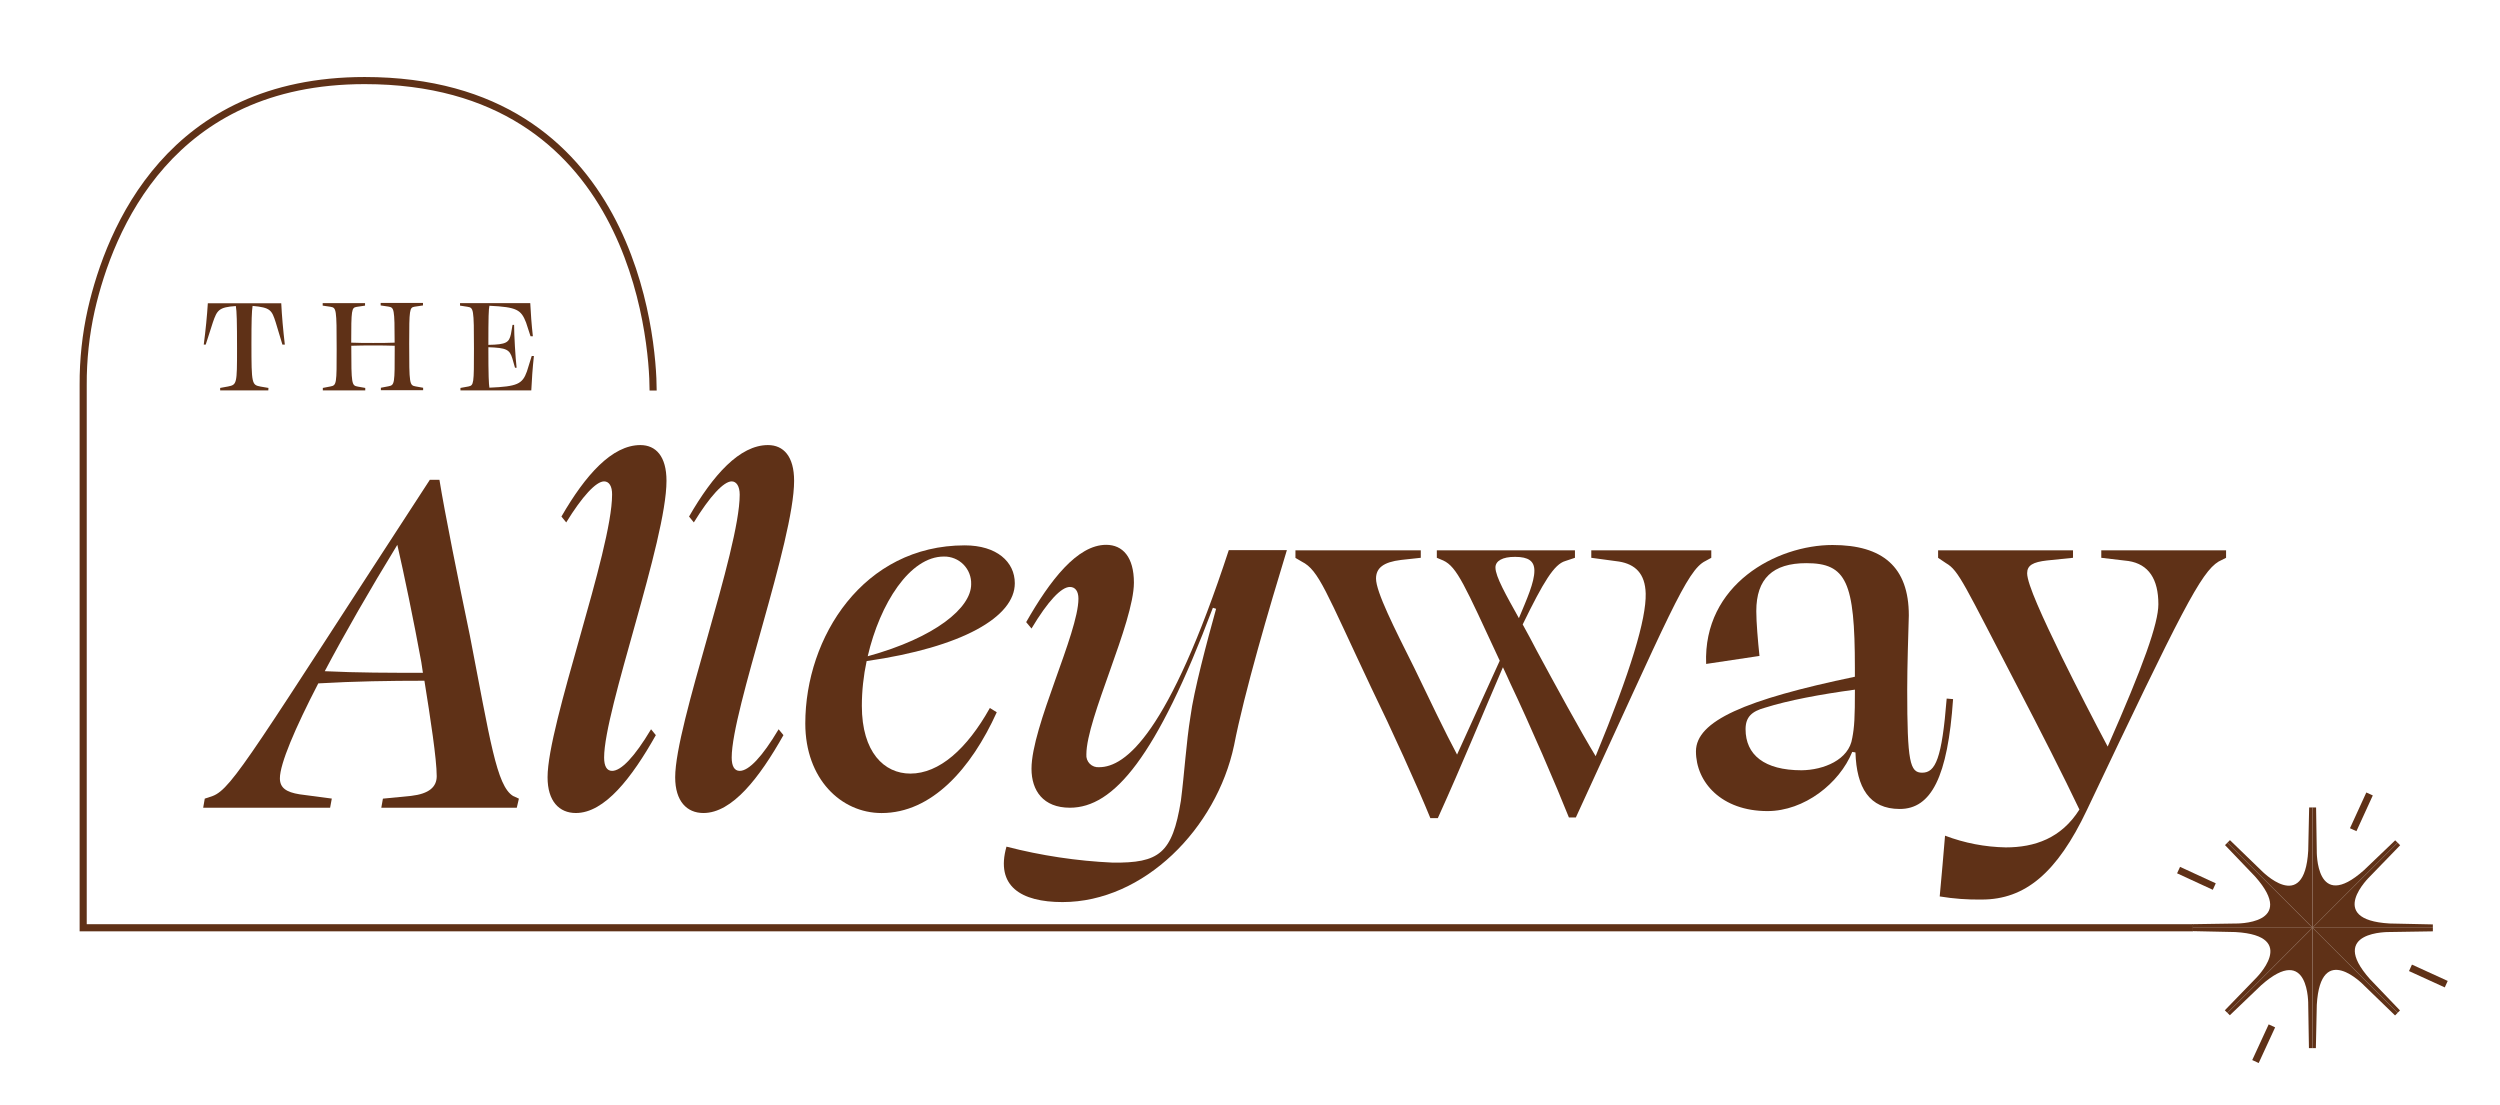
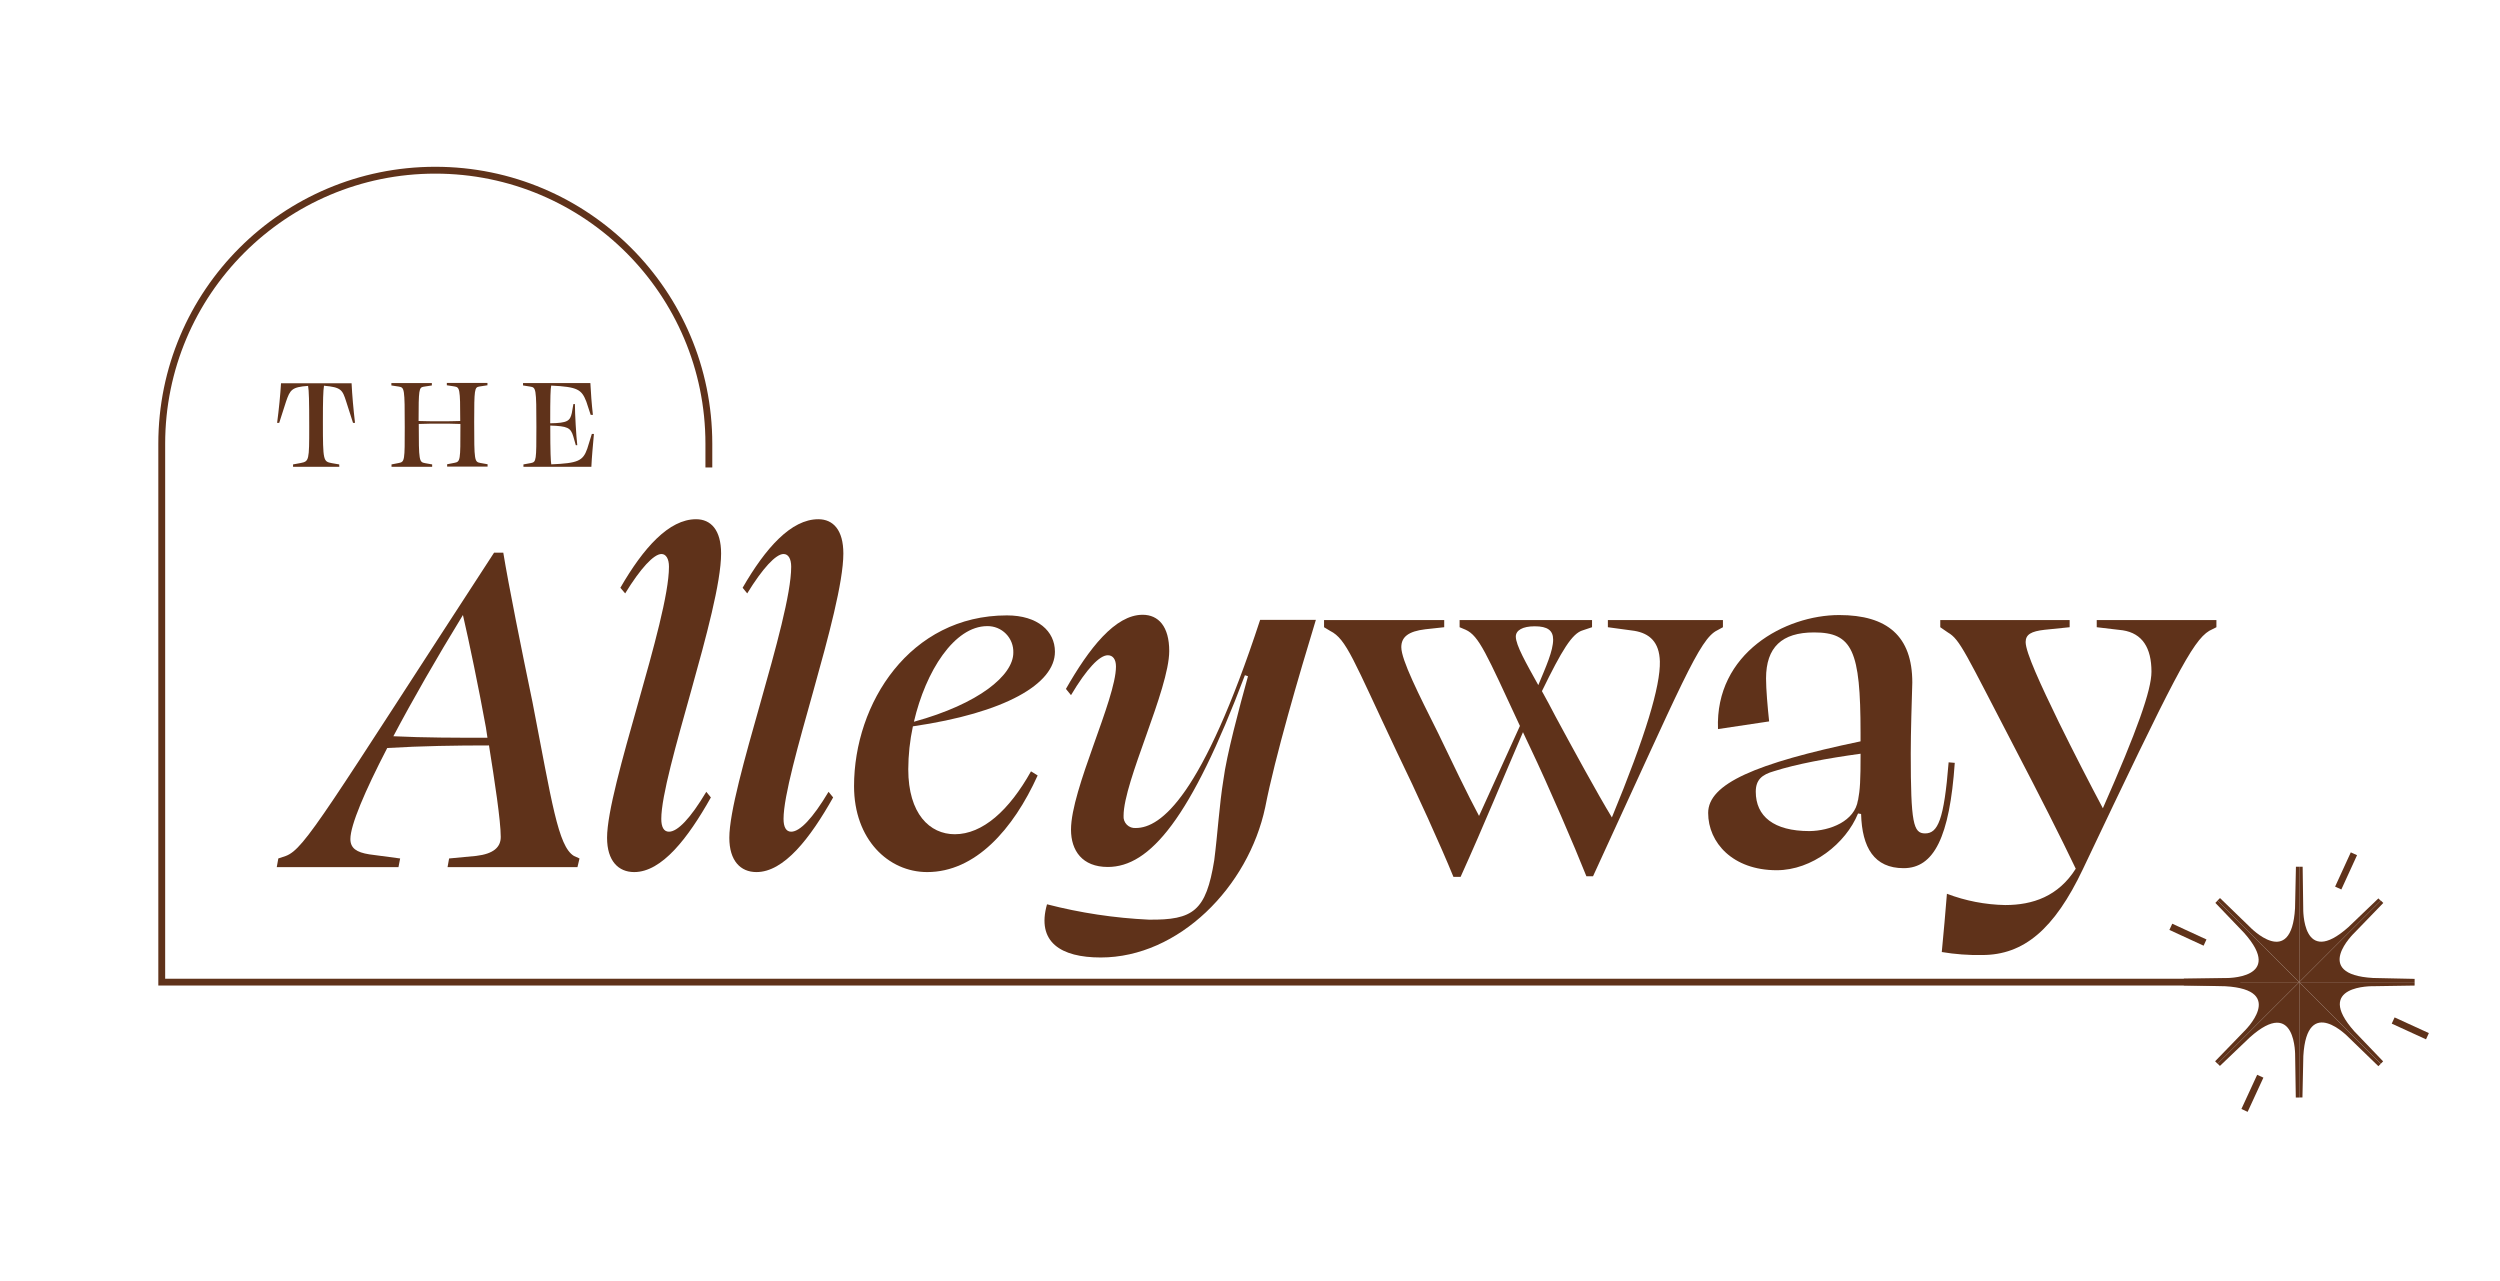
- <svg xmlns="http://www.w3.org/2000/svg" width="1071" height="473" viewBox="0 0 1071 473" fill="none">
-   <path d="M990.679 397.457L1027.14 361.002L1028.23 362.105L1015.37 375.379C1015.37 375.379 995.84 393.997 1023.67 395.62L1042.23 396.018V397.457H990.679Z" fill="#5F3117" />
-   <path d="M990.679 397.457H1042.24V398.988L1023.76 399.279C1023.76 399.279 996.774 398.651 1015.3 419.458L1028.15 432.87L1027.14 433.896L990.679 397.457Z" fill="#5F3117" />
-   <path d="M990.679 397.457L1027.14 433.912L1026.04 435.014L1012.76 422.153C1012.76 422.153 994.14 402.617 992.517 430.436L992.119 449.008H990.679V397.457Z" fill="#5F3117" />
-   <path d="M990.68 397.457V449.008H989.148L988.842 430.528C988.842 430.528 989.485 403.566 968.674 422.092L955.259 434.937L954.233 433.912L990.68 397.457Z" fill="#5F3117" />
-   <path d="M990.679 397.457L954.217 433.912L953.114 432.809L965.978 419.535C965.978 419.535 985.503 400.917 957.693 399.294L939.118 398.896V397.457H990.679Z" fill="#5F3117" />
-   <path d="M990.679 397.457H939.118V395.926L957.601 395.635C957.601 395.635 984.569 396.263 966.039 375.455L953.191 362.043L954.217 361.017L990.679 397.457Z" fill="#5F3117" />
-   <path d="M990.679 397.457L954.217 361.002L955.304 359.915L968.597 372.776C968.597 372.776 987.218 392.297 988.841 364.478L989.239 345.906H990.679V397.457Z" fill="#5F3117" />
-   <path d="M990.679 397.457V345.906H992.211L992.502 364.386C992.502 364.386 991.874 391.348 1012.69 372.822L1026.1 359.991L1027.13 361.002L990.679 397.457Z" fill="#5F3117" />
-   <path d="M141.423 346.028H87.044L87.718 342.139L91.148 340.991C99.54 337.791 108.728 321.347 184.148 205.537H188.252C190.534 219.699 196.476 249.157 201.285 272.231C209.967 317.014 212.709 336.658 219.784 340.991L222.295 342.139L221.391 346.028H163.352L164.041 342.139L176.109 340.96C183.888 340.057 187.089 337.087 187.089 332.509C187.089 325.206 184.347 307.384 181.821 291.629C166.982 291.629 151.898 291.859 136.354 292.762C126.308 312.176 119.907 327.257 119.907 333.427C119.907 337.546 122.648 339.368 128.36 340.287L142.143 342.109L141.423 346.028ZM170.213 233.403C158.329 252.817 147.579 271.557 139.126 287.541C153.061 288.23 167.227 288.23 181.177 288.23C180.948 286.623 180.718 285.03 180.488 283.637C177.288 266.076 172.954 245.284 170.213 233.403Z" fill="#5F3117" />
-   <path d="M258.803 206.226C255.373 206.226 249.431 212.611 242.57 223.803L240.518 221.292C250.794 203.47 262.218 190.67 274.331 190.67C280.962 190.67 285.525 195.463 285.525 205.981C285.525 231.565 258.803 304.199 258.803 324.532C258.803 328.191 259.936 330.243 262.218 330.243C266.107 330.243 271.82 324.302 278.91 312.421L280.962 314.932C270.671 333.213 259.033 348.294 246.69 348.294C239.599 348.294 234.576 343.272 234.576 332.984C234.576 310.37 262.218 235.898 262.218 211.906C262.279 208.278 260.916 206.226 258.803 206.226Z" fill="#5F3117" />
-   <path d="M313.458 206.226C310.027 206.226 304.101 212.611 297.24 223.803L295.188 221.292C305.464 203.47 316.888 190.67 329.001 190.67C335.632 190.67 340.196 195.463 340.196 205.981C340.196 231.565 313.458 304.199 313.458 324.532C313.458 328.191 314.606 330.243 316.888 330.243C320.778 330.243 326.49 324.302 333.565 312.421L335.632 314.932C325.341 333.213 313.687 348.294 301.344 348.294C294.269 348.294 289.247 343.272 289.247 332.984C289.247 310.37 316.888 235.898 316.888 211.906C316.888 208.278 315.464 206.226 313.458 206.226Z" fill="#5F3117" />
-   <path d="M371.267 283.208C369.915 289.514 369.227 295.943 369.215 302.392C369.215 322.296 378.802 331.406 389.996 331.406C402.339 331.406 414.223 320.888 424.054 303.311L427.01 305.133C416.045 329.339 399.138 348.309 377.668 348.309C360.303 348.309 344.989 333.687 344.989 309.925C344.989 272.919 369.889 233.632 413.304 233.632C427.01 233.632 434.743 240.705 434.743 249.846C434.789 264.238 412.4 277.267 371.267 283.208ZM371.727 281.141C400.746 273.149 416.045 260.364 416.045 250.305C416.101 248.749 415.84 247.198 415.277 245.746C414.715 244.295 413.862 242.973 412.772 241.861C411.681 240.749 410.376 239.871 408.935 239.28C407.494 238.69 405.948 238.398 404.391 238.424C389.782 238.378 376.979 258.527 371.727 281.141Z" fill="#5F3117" />
-   <path d="M465.401 323.184C465.335 323.921 465.432 324.662 465.685 325.357C465.937 326.052 466.339 326.683 466.861 327.206C467.384 327.729 468.015 328.13 468.71 328.382C469.405 328.635 470.147 328.731 470.883 328.666C482.078 328.666 500.592 314.503 526.411 235.684H551.296C543.762 260.365 533.011 296.927 528.678 319.296C521.143 354.924 490.056 386.448 455.172 386.448C437.346 386.448 426.382 379.604 431.175 362.701C446.054 366.545 461.29 368.838 476.641 369.545C496.549 369.775 502.231 365.672 505.891 343.058C507.422 331.177 508.173 318.147 509.995 306.955C511.373 296.238 517.085 274.803 520.975 260.809L519.597 260.365C495.385 324.547 477.101 346.028 458.341 346.028C446.917 346.028 441.894 338.71 441.894 329.339C441.894 311.303 462.001 271.159 462.001 256.476C462.001 253.276 460.639 251.454 458.341 251.454C454.697 251.454 448.985 257.394 441.894 269.26L439.613 266.519C449.888 248.483 461.542 233.402 473.885 233.402C480.975 233.402 485.768 238.654 485.768 249.616C485.738 266.749 465.401 307.874 465.401 323.184Z" fill="#5F3117" />
-   <path d="M643.853 285.842C635.17 305.945 626.717 326.737 615.966 350.484H612.766C607.283 337.01 596.089 312.345 587.406 294.523C567.988 253.398 565.017 244.273 557.713 240.614L554.971 239.006V235.776H608.662V238.96L600.208 239.879C592.674 240.798 589.489 243.309 589.489 247.871C589.489 253.582 597.253 268.893 605.936 286.255C611.418 297.677 619.412 314.35 624.205 323.261C631.066 308.18 637.007 295.166 642.49 283.055C627.406 250.612 624.205 242.849 618.279 240.109L615.537 238.96V235.776H674.71V238.96L670.59 240.338C665.797 241.701 661.234 249.249 652.321 267.515C654.373 271.174 656.425 275.063 658.447 278.937C665.981 292.885 677.175 313.432 683.577 323.95C698.645 287.388 705.276 265.234 705.016 254.271C704.786 245.59 700.422 241.701 693.592 240.568L681.708 238.96V235.776H733.117V238.96L730.605 240.338C722.611 244.227 715.077 263.412 675.093 350.208H672.122C666.854 336.964 655.43 310.4 646.977 292.655C645.905 290.435 644.986 288.077 643.853 285.842ZM640.652 243.125C640.652 247.014 645.246 255.006 650.698 264.82C654.128 256.598 657.329 249.509 657.329 244.488C657.329 240.384 654.817 238.562 649.105 238.562C643.623 238.516 640.652 240.338 640.652 243.079V243.125Z" fill="#5F3117" />
-   <path d="M794.877 322.342L793.499 322.113C788.017 335.602 772.948 347.467 757.175 347.467C737.527 347.467 726.547 335.142 726.547 321.883C726.547 308.869 747.558 299.729 794.632 289.914V286.025C794.632 249.28 790.972 241.257 773.836 241.257C759.441 241.257 752.397 247.871 752.397 261.804C752.397 266.611 753.086 274.604 753.76 281.004L730.912 284.433C729.549 250.382 761.08 233.479 785.061 233.479C806.5 233.479 817.741 242.849 817.741 263.641C817.511 271.633 817.051 285.566 817.051 295.396C817.051 326.461 818.2 331.024 823.453 331.024C829.165 331.024 831.906 325.083 833.958 299.269L836.699 299.499C834.417 332.861 827.342 346.564 813.851 346.564C800.819 346.564 795.337 337.424 794.877 322.342ZM793.499 316.218C794.418 311.426 794.647 307.537 794.647 295.442C779.563 297.493 766.087 300.035 756.041 303.204C750.544 304.735 747.803 307.093 747.803 312.391C747.803 323.353 755.812 329.983 771.799 329.983C781.171 329.891 792.136 325.542 793.499 316.172V316.218Z" fill="#5F3117" />
-   <path d="M830.972 384.03C831.891 374.659 832.503 366.438 833.254 358.001C841.577 361.162 850.385 362.861 859.287 363.023C871.63 363.023 883.054 359.134 890.818 346.809C884.203 332.876 873.973 312.773 864.325 294.263C841.247 249.953 839.18 244.457 833.698 241.272L830.283 238.976V235.776H888.077V238.96L876.883 240.109C870.941 240.798 868.429 242.16 868.429 245.59C868.429 250.183 875.06 264.545 883.284 281.463C889.685 294.477 897.219 309.099 902.931 319.832C918.245 285.107 924.646 267.071 924.646 258.849C924.646 248.132 920.527 241.701 911.844 240.338L900.19 238.96V235.776H953.651V238.96L950.45 240.568C942.916 245.161 934.692 261.36 894.019 347.023C881.247 373.97 867.526 385.362 849.027 385.362C842.98 385.467 836.937 385.021 830.972 384.03Z" fill="#5F3117" />
-   <path d="M939.378 397.457H35.635V164.887C35.577 154.074 36.738 143.288 39.096 132.735C47.044 97.933 72.955 34.516 156.201 34.516C271.054 34.516 279.798 144.753 279.798 167.306" stroke="#5F3117" stroke-width="3.046" stroke-miterlimit="10" />
-   <path d="M114.945 167.245H94.318V166.188L97.733 165.56C101.484 164.81 101.546 164.382 101.546 149.484C101.546 137.71 101.423 133.285 101.04 131.111C93.751 131.601 93.001 132.857 91.194 138.093L88.131 147.616H87.289C88.1 141.492 88.713 135.153 89.034 129.917H120.489C120.734 135.153 121.3 141.507 122.02 147.616H120.979L118.115 138.093C116.431 132.857 115.879 131.739 108.207 131.05C107.84 133.347 107.717 137.282 107.717 147.249C107.717 164.749 107.901 164.887 111.699 165.622L115.007 166.188L114.945 167.245Z" fill="#5F3117" />
-   <path d="M169.095 148.122C166.032 147.999 162.969 147.999 159.907 147.999C156.844 147.999 153.597 147.999 150.489 148.122C150.489 164.81 150.672 165.132 153.291 165.622L156.476 166.188V167.245H138.299V166.188L141.545 165.561C144.225 165.071 144.225 164.443 144.225 149.622C144.225 132.168 144.103 131.862 141.545 131.418L138.238 130.928V129.856H156.384V130.928L152.709 131.479C150.642 131.862 150.458 132.597 150.458 146.79C153.521 146.927 156.583 146.927 159.876 146.927C163.168 146.927 166.093 146.927 169.064 146.79C169.064 132.03 168.819 131.785 166.384 131.341L163.077 130.851V129.779H181.208V130.851L177.533 131.402C175.481 131.785 175.297 132.52 175.297 147.172C175.297 164.734 175.419 165.055 178.099 165.545L181.269 166.112V167.168H163.168V166.112L166.415 165.484C169.095 164.994 169.095 164.366 169.095 149.546V148.122Z" fill="#5F3117" />
-   <path d="M227.608 167.245H197.257V166.189L200.687 165.561C202.984 165.071 203.045 164.504 203.045 149.362C203.045 132.046 202.861 131.862 200.243 131.418L197.073 130.928V129.856H227.164C227.348 133.975 227.731 139.15 228.282 144.065H227.287L225.357 138.155C223.244 132.735 221.498 131.54 209.661 130.989C209.339 132.52 209.217 135.582 209.217 147.739C217.011 147.617 218.068 146.683 218.88 143.146L219.569 139.165H220.243C220.243 143.59 220.809 153.19 221.314 157.538H220.625L219.507 153.618C218.313 149.699 216.95 149.025 209.217 148.75C209.217 161.213 209.4 164.458 209.661 166.081C221.621 165.576 223.795 164.55 225.74 159.1L227.792 152.501H228.726C228.175 157.584 227.792 162.943 227.608 167.245Z" fill="#5F3117" />
-   <path d="M1032.65 414.62L1047.97 421.617" stroke="#5F3117" stroke-width="3.046" stroke-miterlimit="10" />
-   <path d="M933.298 372.745L948.597 379.804" stroke="#5F3117" stroke-width="3.046" stroke-miterlimit="10" />
-   <path d="M1008.11 355.444L1015.12 340.133" stroke="#5F3117" stroke-width="3.046" stroke-miterlimit="10" />
-   <path d="M966.238 454.765L973.283 439.485" stroke="#5F3117" stroke-width="3.046" stroke-miterlimit="10" />
+ <svg xmlns="http://www.w3.org/2000/svg" id="Layer_1" data-name="Layer 1" viewBox="0 0 729.41 373.74">
+   <defs>
+     <style>.cls-1{fill:#5f321a;}.cls-2{fill:#231f20;}.cls-2,.cls-3{stroke:#5f321a;stroke-miterlimit:10;stroke-width:2px;}.cls-3{fill:none;}</style>
+   </defs>
+   <g id="new">
+     <path class="cls-1" d="M670.83,286.55l23.81-23.81.72.71-8.4,8.68s-12.75,12.16,5.41,13.21l12.13.26v.95Z" />
+     <path class="cls-1" d="M670.83,286.55H704.5v1l-12.07.19s-17.61-.42-5.51,13.18l8.39,8.75-.67.68Z" />
+     <path class="cls-1" d="M670.83,286.55l23.81,23.81-.72.71-8.67-8.4s-12.16-12.75-13.22,5.42l-.26,12.12h-.94Z" />
+     <path class="cls-1" d="M670.83,286.55v33.67h-1l-.19-12.07s.41-17.62-13.18-5.52L647.69,311l-.67-.66Z" />
+     <path class="cls-1" d="M670.83,286.55,647,310.36l-.71-.72,8.4-8.67s12.75-12.17-5.42-13.22l-12.12-.26v-.95Z" />
+     <path class="cls-1" d="M670.83,286.55H637.16v-1l12.07-.19s17.62.42,5.52-13.18l-8.39-8.75.66-.68Z" />
+     <path class="cls-1" d="M670.83,286.55,647,262.74l.72-.72,8.67,8.4s12.16,12.75,13.22-5.42l.26-12.12h.94Z" />
+     <path class="cls-1" d="M670.83,286.55V252.88h1L672,265s-.42,17.61,13.17,5.51l8.76-8.39.67.67Z" />
+   </g>
+   <path class="cls-1" d="M116.26,253H80.75l.45-2.53,2.23-.75c5.52-2.09,11.49-12.83,60.73-88.48h2.68c1.5,9.25,5.37,28.5,8.51,43.57,5.67,29.24,7.46,42.08,12.08,44.91l1.65.75-.6,2.53h-37.9l.45-2.53,7.91-.75c5.07-.6,7.16-2.54,7.16-5.52,0-4.77-1.79-16.41-3.43-26.71-9.7,0-19.55.15-29.69.75-6.57,12.68-10.75,22.53-10.75,26.56,0,2.68,1.79,3.88,5.52,4.47l9,1.2Zm18.8-73.55c-7.76,12.68-14.77,24.91-20.29,35.36,9.1.44,18.35.44,27.45.44-.15-1-.3-2.08-.45-3C139.68,200.73,136.85,187.15,135.06,179.4Z" />
+   <path class="cls-1" d="M193,161.64c-2.24,0-6.12,4.18-10.6,11.49L181,171.49c6.72-11.64,14.18-20,22.08-20,4.33,0,7.31,3.13,7.31,10,0,16.71-17.45,64.16-17.45,77.44,0,2.38.74,3.73,2.24,3.73,2.53,0,6.26-3.88,10.89-11.64l1.34,1.64c-6.71,11.94-14.32,21.78-22.38,21.78-4.62,0-7.91-3.28-7.91-10,0-14.77,18.06-63.41,18.06-79.08C195.19,163,194.29,161.64,193,161.64Z" />
+   <path class="cls-1" d="M228.61,161.64c-2.24,0-6.12,4.18-10.6,11.49l-1.34-1.64c6.71-11.64,14.17-20,22.08-20,4.33,0,7.31,3.13,7.31,10,0,16.71-17.45,64.16-17.45,77.44,0,2.38.74,3.73,2.23,3.73,2.54,0,6.27-3.88,10.9-11.64l1.34,1.64c-6.72,11.94-14.33,21.78-22.38,21.78-4.63,0-7.91-3.28-7.91-10,0-14.77,18.05-63.41,18.05-79.08C230.84,163,230,161.64,228.61,161.64Z" />
+   <path class="cls-1" d="M266.35,211.92A61.16,61.16,0,0,0,265,224.46c0,13,6.27,18.94,13.58,18.94,8.05,0,15.81-6.86,22.23-18.35l1.94,1.2c-7.16,15.81-18.21,28.19-32.23,28.19-11.34,0-21.34-9.54-21.34-25.06,0-24.17,16.27-49.83,44.61-49.83,9,0,14,4.62,14,10.59C307.83,199.54,293.21,208,266.35,211.92Zm.3-1.34c19-5.22,29-13.58,29-20.14a7.49,7.49,0,0,0-7.61-7.76C278.44,182.68,270.08,195.81,266.65,210.58Z" />
+   <path class="cls-1" d="M327.82,238a3.3,3.3,0,0,0,3.58,3.58c7.31,0,19.4-9.25,36.26-60.72h16.26C379,197,372,220.87,369.15,235.5c-4.92,23.27-25.21,43.86-48,43.86-11.64,0-18.8-4.48-15.67-15.52a146.07,146.07,0,0,0,29.69,4.48c13,.15,16.71-2.54,19.1-17.31,1-7.76,1.49-16.26,2.69-23.57.89-7,4.62-21,7.16-30.14l-.9-.3c-15.81,41.93-27.75,55.95-40,55.95-7.46,0-10.74-4.77-10.74-10.89,0-11.79,13.12-38.05,13.12-47.59,0-2.09-.89-3.29-2.38-3.29-2.39,0-6.12,3.88-10.74,11.64L311,201c6.72-11.79,14.33-21.63,22.38-21.63,4.63,0,7.76,3.43,7.76,10.59C341.1,201.18,327.82,228,327.82,238Z" />
+   <path class="cls-1" d="M444.35,213.62c-5.67,13.13-11.19,26.7-18.2,42.22h-2.09c-3.58-8.8-10.89-24.92-16.56-36.55-12.69-26.86-14.63-32.83-19.4-35.21L386.31,183v-2.09h35.06V183l-5.52.6c-4.92.59-7,2.24-7,5.22,0,3.73,5.07,13.73,10.74,25.07,3.58,7.46,8.8,18.35,11.94,24.17,4.47-9.85,8.35-18.36,11.93-26.26-9.84-21.19-11.93-26.26-15.81-28.05l-1.79-.75v-2.09h38.64V183l-2.69.9c-3.13.89-6.11,5.82-11.93,17.75,1.34,2.39,2.68,4.92,4,7.46,4.92,9.1,12.23,22.53,16.41,29.39,9.85-23.87,14.17-38.34,14-45.5-.15-5.67-3-8.21-7.46-8.95L469.12,183v-2.09h33.57V183l-1.65.9c-5.22,2.53-10.14,15.07-36.25,71.76h-1.94c-3.43-8.65-10.89-26-16.41-37.6C445.69,216.6,445.09,215.11,444.35,213.62Zm-2.09-27.9c0,2.53,3,7.75,6.56,14.17,2.24-5.37,4.33-10,4.33-13.28,0-2.68-1.64-3.88-5.37-3.88C444.2,182.73,442.26,183.93,442.26,185.72Z" />
+   <path class="cls-1" d="M543,237.49l-.89-.15c-3.58,8.8-13.43,16.56-23.73,16.56-12.83,0-20-8.06-20-16.71,0-8.5,13.73-14.47,44.46-20.89v-2.53c0-24-2.38-29.25-13.57-29.25-9.4,0-14,4.33-14,13.43,0,3.13.45,8.36.9,12.53l-14.92,2.24c-.9-22.23,19.69-33.27,35.36-33.27,14,0,21.33,6.12,21.33,19.69-.15,5.23-.45,14.33-.45,20.74,0,20.29.75,23.28,4.18,23.28,3.73,0,5.52-3.88,6.87-20.74l1.79.15c-1.5,21.78-6.12,30.73-14.92,30.73C546.85,253.3,543.27,247.34,543,237.49Zm-.89-4c.59-3.13.74-5.67.74-13.58-9.84,1.35-18.65,3-25.21,5.08-3.58,1-5.37,2.53-5.37,6,0,7.17,5.22,11.49,15.66,11.49C534,242.41,541.18,239.58,542.08,233.46Z" />
+   <path class="cls-1" d="M566.54,277.77c.6-6.11,1.05-11.48,1.5-17a50.48,50.48,0,0,0,17,3.29c8.05,0,15.51-2.54,20.59-10.6-4.33-9.1-11-22.23-17.31-34.31-15.07-28.95-16.41-32.53-20-34.62L566.1,183v-2.09h37.75V183l-7.32.75c-3.87.44-5.52,1.34-5.52,3.58,0,3,4.33,12.38,9.7,23.42,4.18,8.51,9.1,18.06,12.83,25.07,10-22.68,14.18-34.47,14.18-39.84,0-7-2.69-11.19-8.36-12.08l-7.61-.9v-2.09h34.92V183l-2.09,1.05c-4.93,3-10.3,13.57-36.86,69.52-8.35,17.61-17.3,25.07-29.39,25.07A64,64,0,0,1,566.54,277.77Z" />
+   <path class="cls-1" d="M99,136.19H85.5v-.69l2.24-.41c2.44-.49,2.48-.77,2.48-10.5,0-7.69-.08-10.58-.33-12-4.76.33-5.25,1.14-6.43,4.56l-2,6.23h-.61c.53-4,.94-8.14,1.14-11.56h20.59c.16,3.42.53,7.57,1,11.56H103L101,117.14c-1.09-3.42-1.46-4.15-6.47-4.6-.24,1.51-.32,4.07-.32,10.59,0,11.43.12,11.51,2.6,12l2.16.37Z" />
+   <path class="cls-1" d="M134.33,123.7c-2-.09-4-.09-6-.09s-4.11,0-6.15.09c0,10.9.12,11.1,1.83,11.43l2.08.37v.69H114.23v-.69l2.11-.41c1.75-.33,1.75-.73,1.75-10.42,0-11.39-.08-11.6-1.75-11.88l-2.15-.33v-.69H126v.69l-2.4.37c-1.35.24-1.47.73-1.47,10,2,.08,4,.08,6.15.08s4.07,0,6-.08c0-9.64-.16-9.81-1.75-10.09l-2.16-.33v-.69h11.85v.69l-2.4.37c-1.35.24-1.47.73-1.47,10.3,0,11.47.08,11.67,1.83,12l2.08.37v.69H130.46v-.69l2.12-.41c1.75-.33,1.75-.73,1.75-10.42Z" />
+   <path class="cls-1" d="M172.54,136.19H152.72v-.69l2.24-.41c1.5-.33,1.54-.69,1.54-10.58,0-11.31-.12-11.44-1.83-11.72l-2.07-.33v-.69h19.65c.13,2.69.37,6.07.74,9.28h-.65l-1.27-3.87c-1.38-3.54-2.52-4.31-10.25-4.68-.2,1-.29,3-.29,11,5.09-.08,5.78-.69,6.31-3l.45-2.6h.45c0,2.88.36,9.15.69,12H168l-.73-2.56c-.77-2.57-1.67-3-6.72-3.18,0,8.14.13,10.26.29,11.32,7.81-.33,9.24-1,10.5-4.56l1.34-4.32h.61C173,129.88,172.66,133.38,172.54,136.19Z" />
+   <line class="cls-2" x1="698.24" y1="297.75" x2="708.24" y2="302.33" />
+   <line class="cls-2" x1="633.37" y1="270.41" x2="643.35" y2="275.01" />
+   <line class="cls-2" x1="682.21" y1="259.1" x2="686.79" y2="249.1" />
+   <line class="cls-2" x1="654.87" y1="323.98" x2="659.47" y2="314" />
+   <path class="cls-3" d="M653.67,286.55H47.19V129.48A79.82,79.82,0,0,1,127,49.66h0a79.82,79.82,0,0,1,79.82,79.82v6.91" />
</svg>
